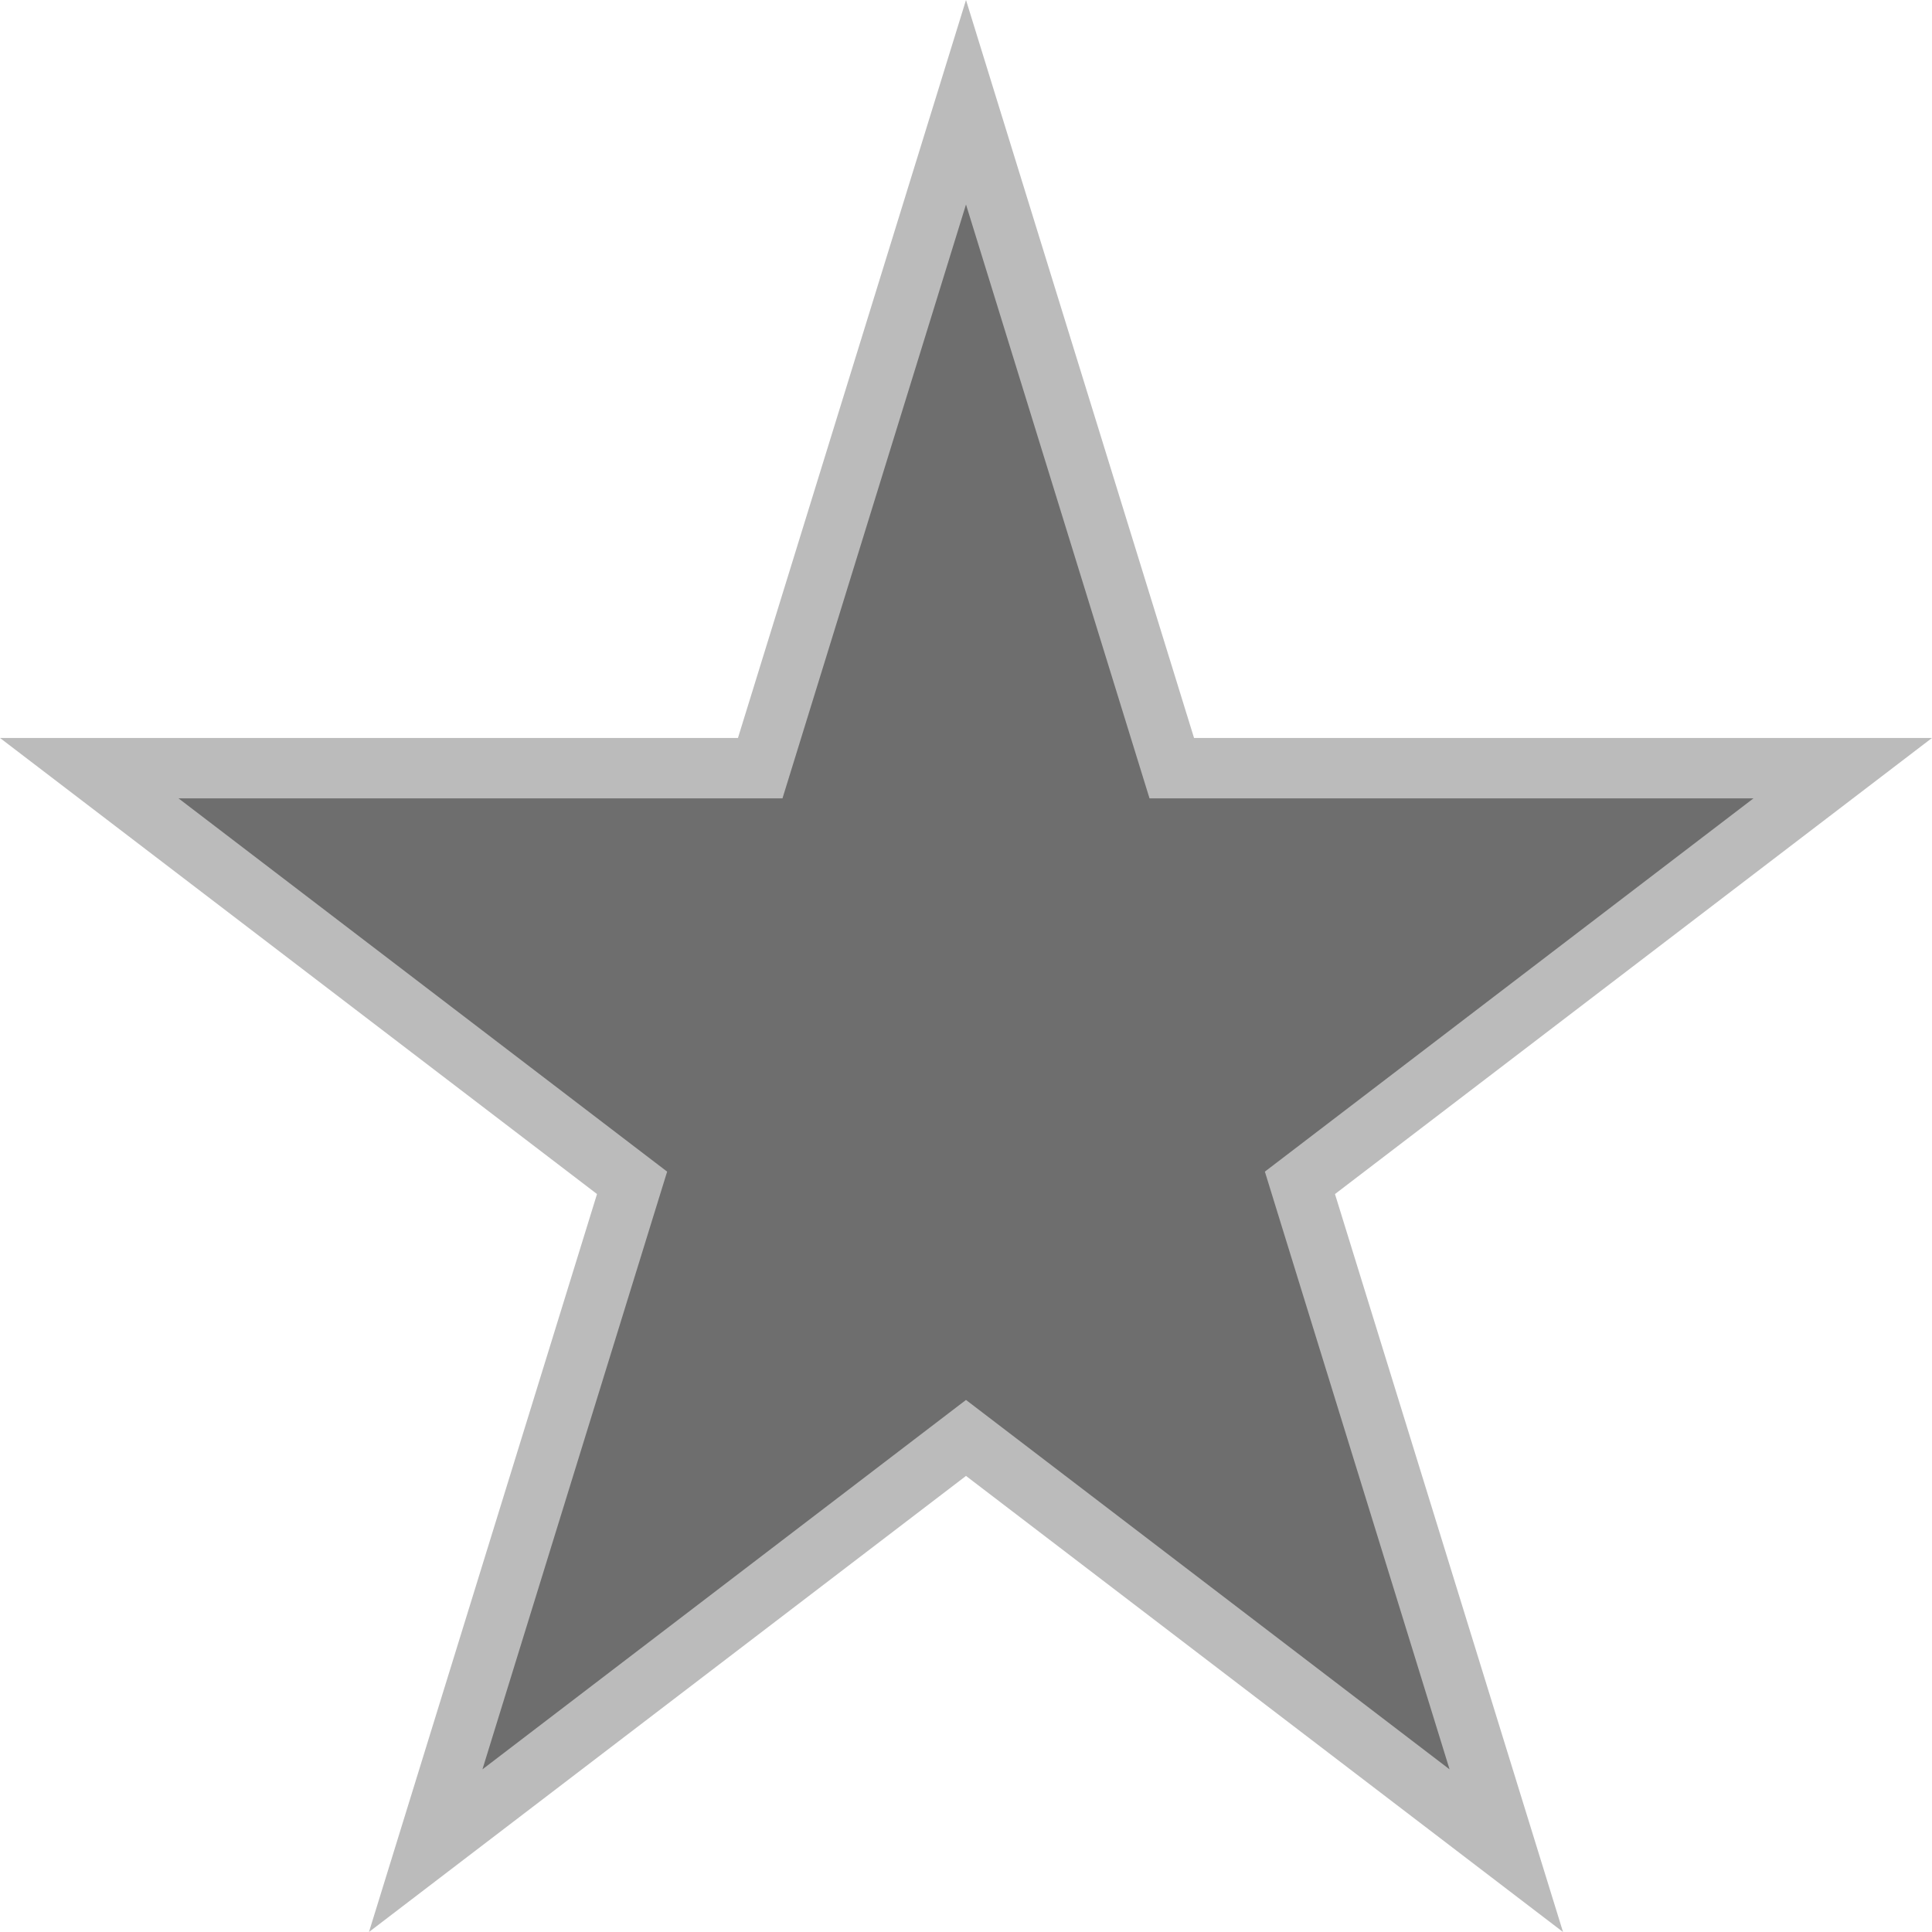
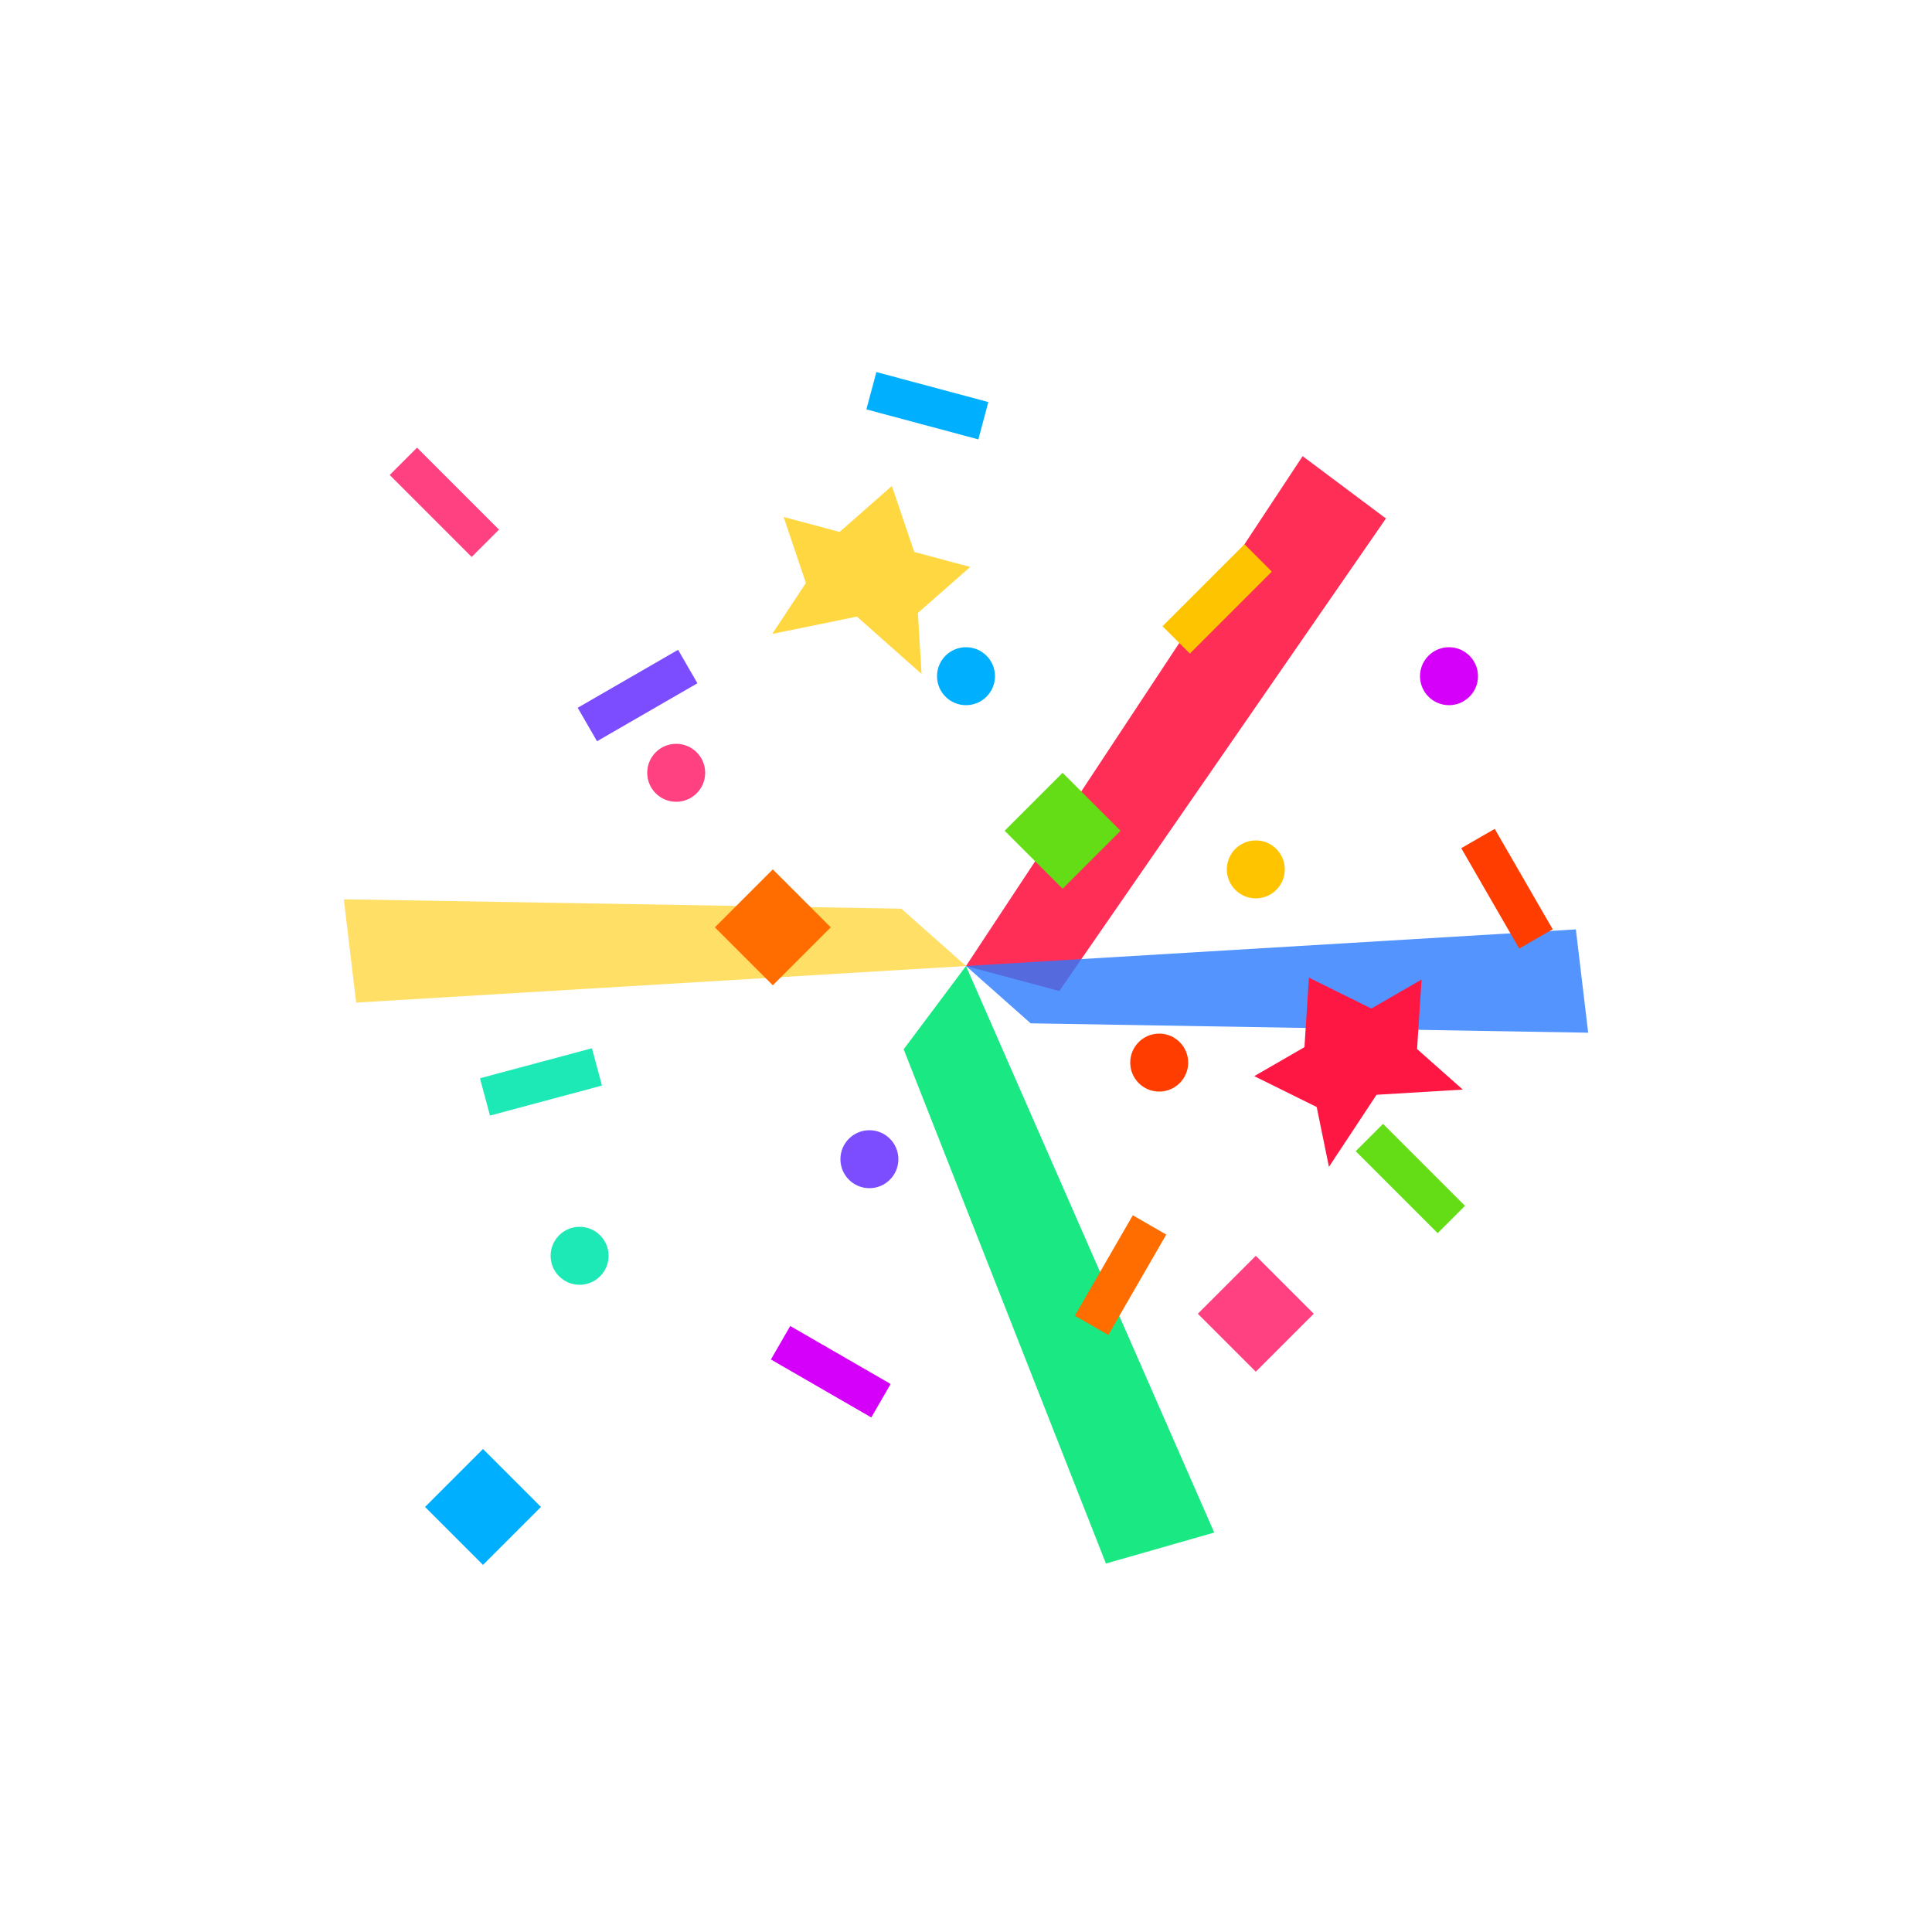
- <svg xmlns="http://www.w3.org/2000/svg" width="192" height="192" viewBox="0 0 192 192" fill="none">
-   <path d="M96 10.161L115.796 74.223L116.45 76.338H118.663H183.131L130.848 116.279L129.185 117.549L129.802 119.548L149.694 183.918L97.821 144.291L96 142.9L94.179 144.291L42.306 183.918L62.197 119.548L62.815 117.549L61.152 116.279L8.869 76.338H73.338H75.55L76.204 74.223L96 10.161Z" fill="#6E6E6E" stroke="#BBBBBB" stroke-width="6" />
+ <svg xmlns="http://www.w3.org/2000/svg" viewBox="0 0 100 100">
+   <g transform="rotate(15, 50, 50)">
+     <path d="M50 50L60 20L65 22L55 50Z" fill="#FF1744" opacity="0.9" />
+     <path d="M50 50L80 40L82 45L54 52Z" fill="#2979FF" opacity="0.8" />
+     <path d="M50 50L70 75L65 78L48 55Z" fill="#00E676" opacity="0.9" />
+     <path d="M50 50L20 60L18 55L46 48Z" fill="#FFD740" opacity="0.8" />
+   </g>
+   <rect x="20" y="25" width="6" height="2" fill="#FF4081" transform="rotate(45, 23, 26)" />
+   <rect x="30" y="35" width="6" height="2" fill="#7C4DFF" transform="rotate(-30, 33, 36)" />
+   <rect x="45" y="20" width="6" height="2" fill="#00B0FF" transform="rotate(15, 48, 21)" />
+   <rect x="60" y="30" width="6" height="2" fill="#FFC400" transform="rotate(-45, 63, 31)" />
+   <rect x="75" y="45" width="6" height="2" fill="#FF3D00" transform="rotate(60, 78, 46)" />
+   <rect x="25" y="55" width="6" height="2" fill="#1DE9B6" transform="rotate(-15, 28, 56)" />
+   <rect x="40" y="70" width="6" height="2" fill="#D500F9" transform="rotate(30, 43, 71)" />
+   <rect x="55" y="65" width="6" height="2" fill="#FF6D00" transform="rotate(-60, 58, 66)" />
+   <rect x="70" y="60" width="6" height="2" fill="#64DD17" transform="rotate(45, 73, 61)" />
+   <circle cx="35" cy="40" r="1.5" fill="#FF4081" />
+   <circle cx="50" cy="35" r="1.5" fill="#00B0FF" />
+   <circle cx="65" cy="45" r="1.5" fill="#FFC400" />
+   <circle cx="45" cy="60" r="1.5" fill="#7C4DFF" />
+   <circle cx="60" cy="55" r="1.5" fill="#FF3D00" />
+   <circle cx="30" cy="65" r="1.5" fill="#1DE9B6" />
+   <circle cx="75" cy="35" r="1.5" fill="#D500F9" />
+   <path d="M40 45L43 48L40 51L37 48Z" fill="#FF6D00" />
+   <path d="M55 40L58 43L55 46L52 43Z" fill="#64DD17" />
+   <path d="M65 65L68 68L65 71L62 68Z" fill="#FF4081" />
+   <path d="M25 75L28 78L25 81L22 78Z" fill="#00B0FF" />
+   <path d="M45 25L47 28L50 28L48 31L49 34L45 32L41 34L42 31L40 28L43 28Z" fill="#FFD740" transform="rotate(15, 45, 29.5)" />
+   <path d="M70 50L72 53L75 53L73 56L74 59L70 57L66 59L67 56L65 53L68 53Z" fill="#FF1744" transform="rotate(-30, 70, 54.5)" />
</svg>
